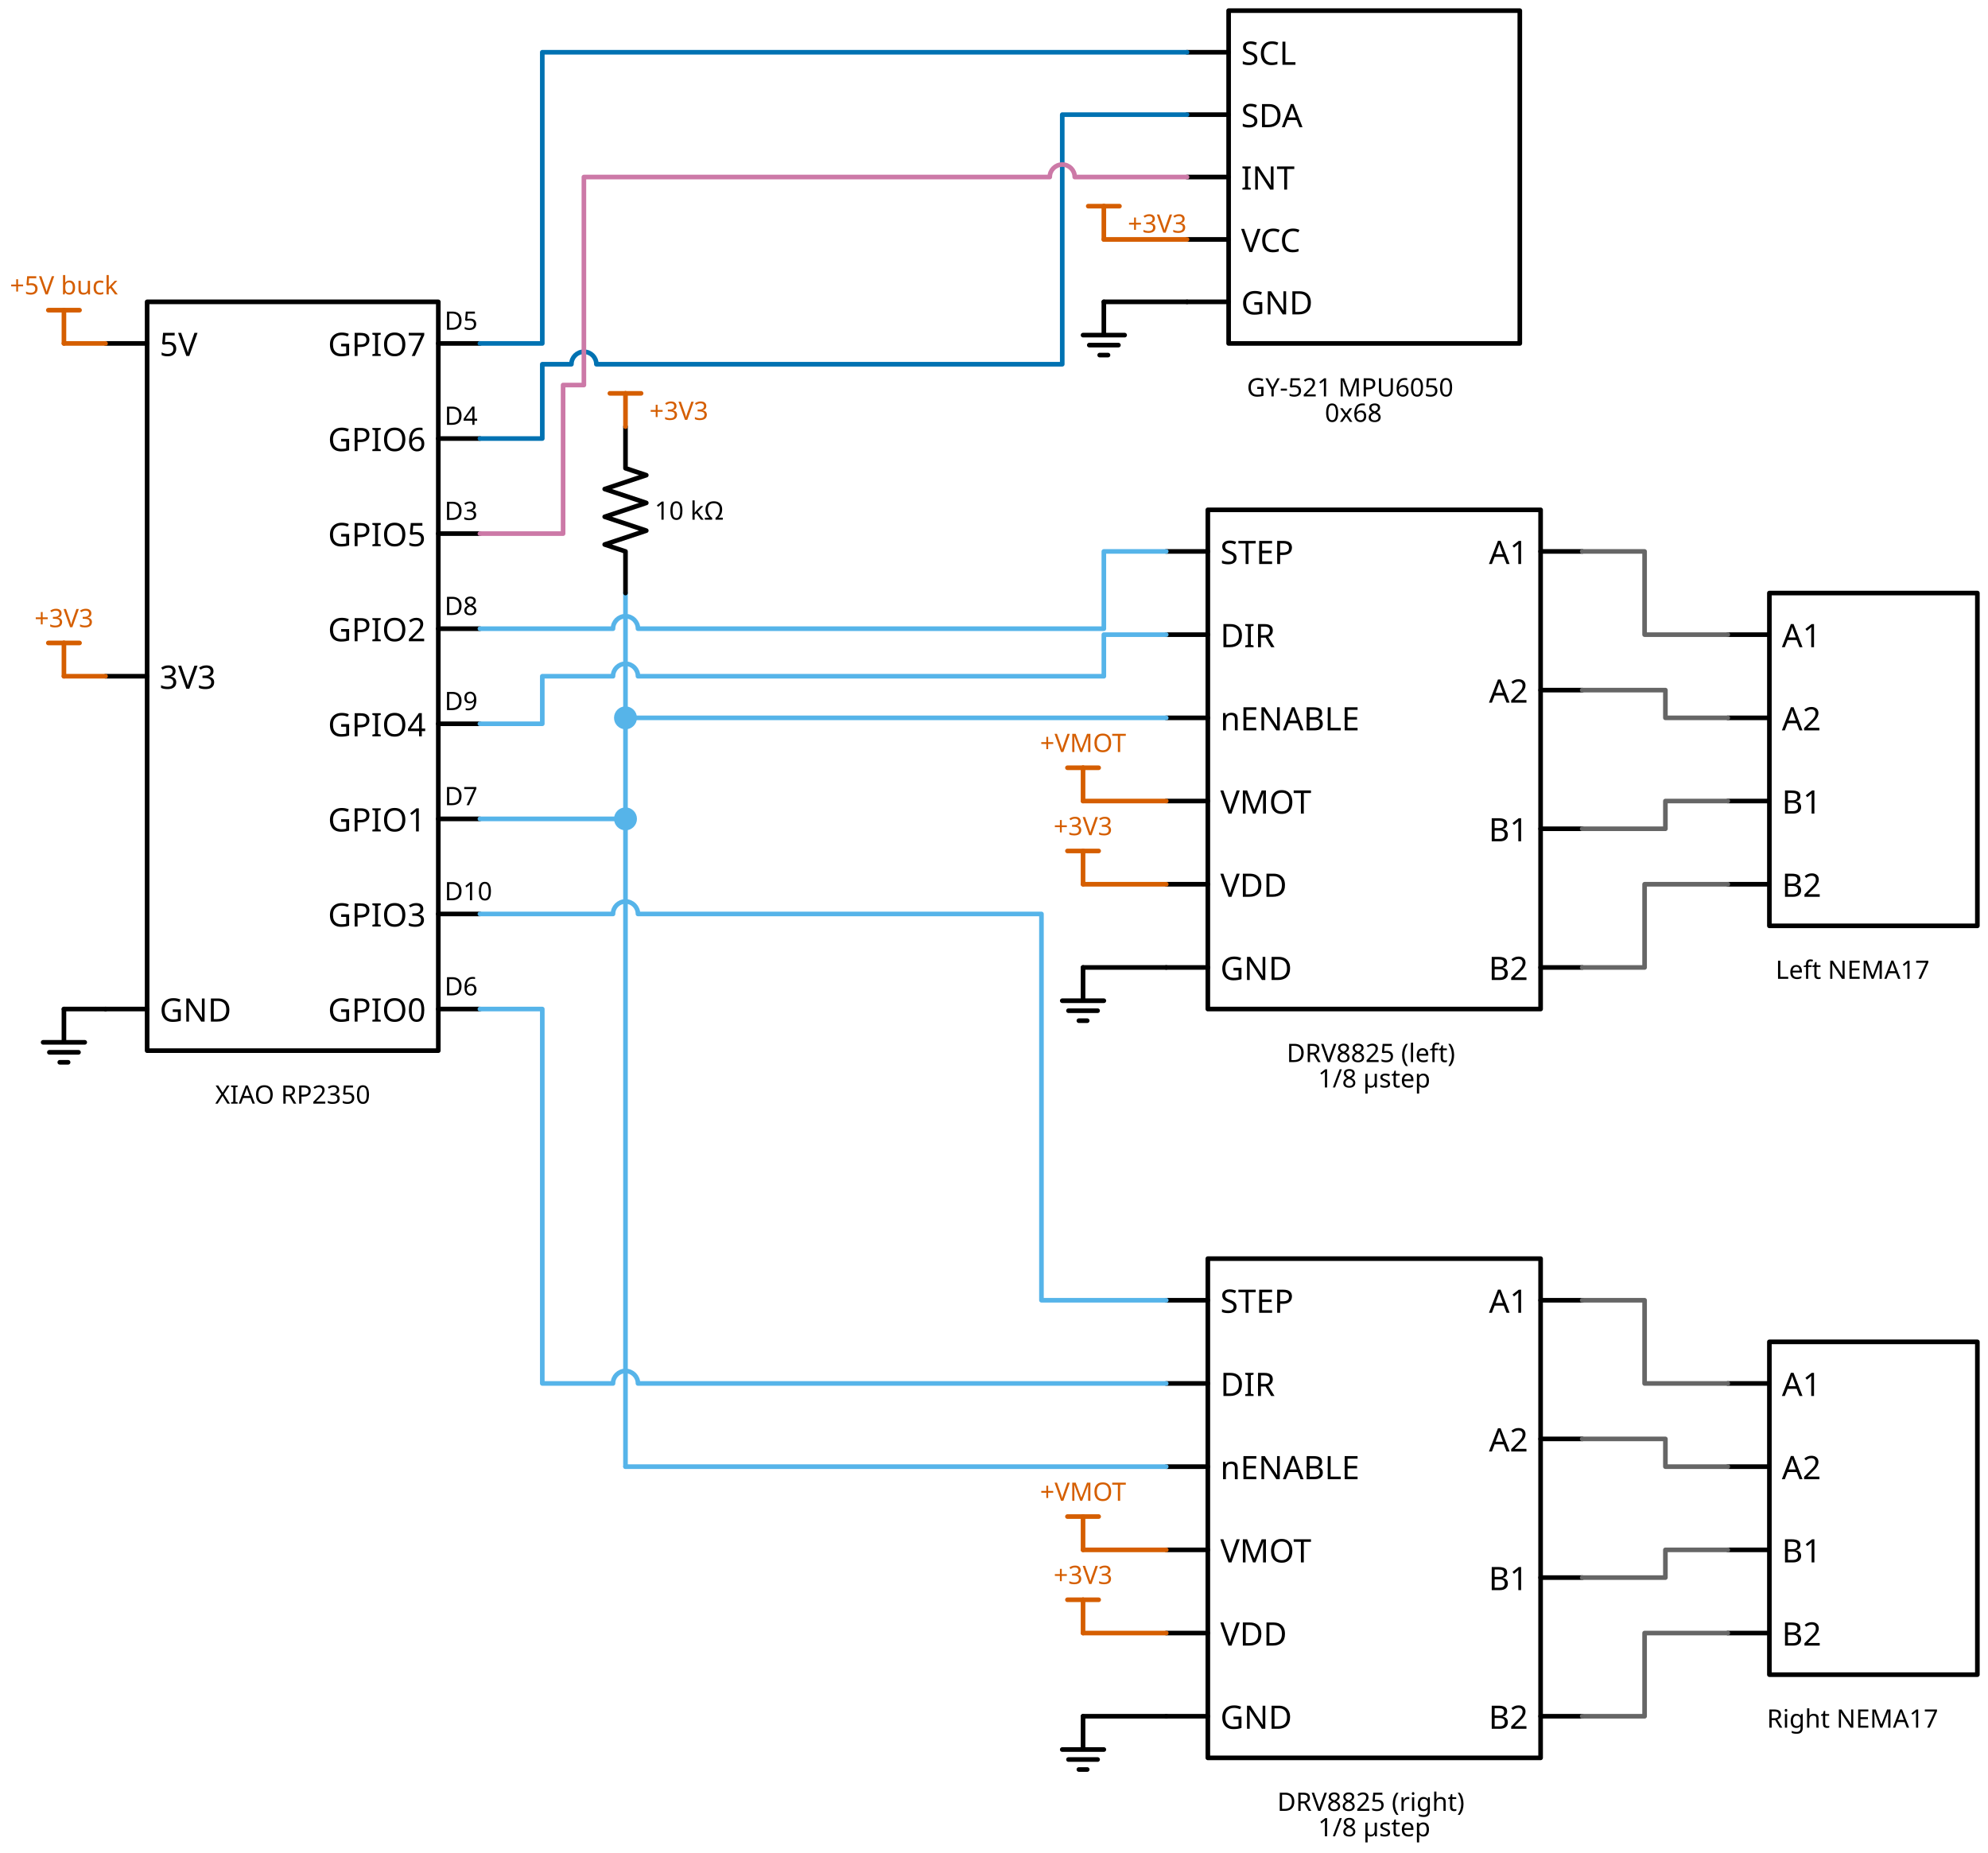
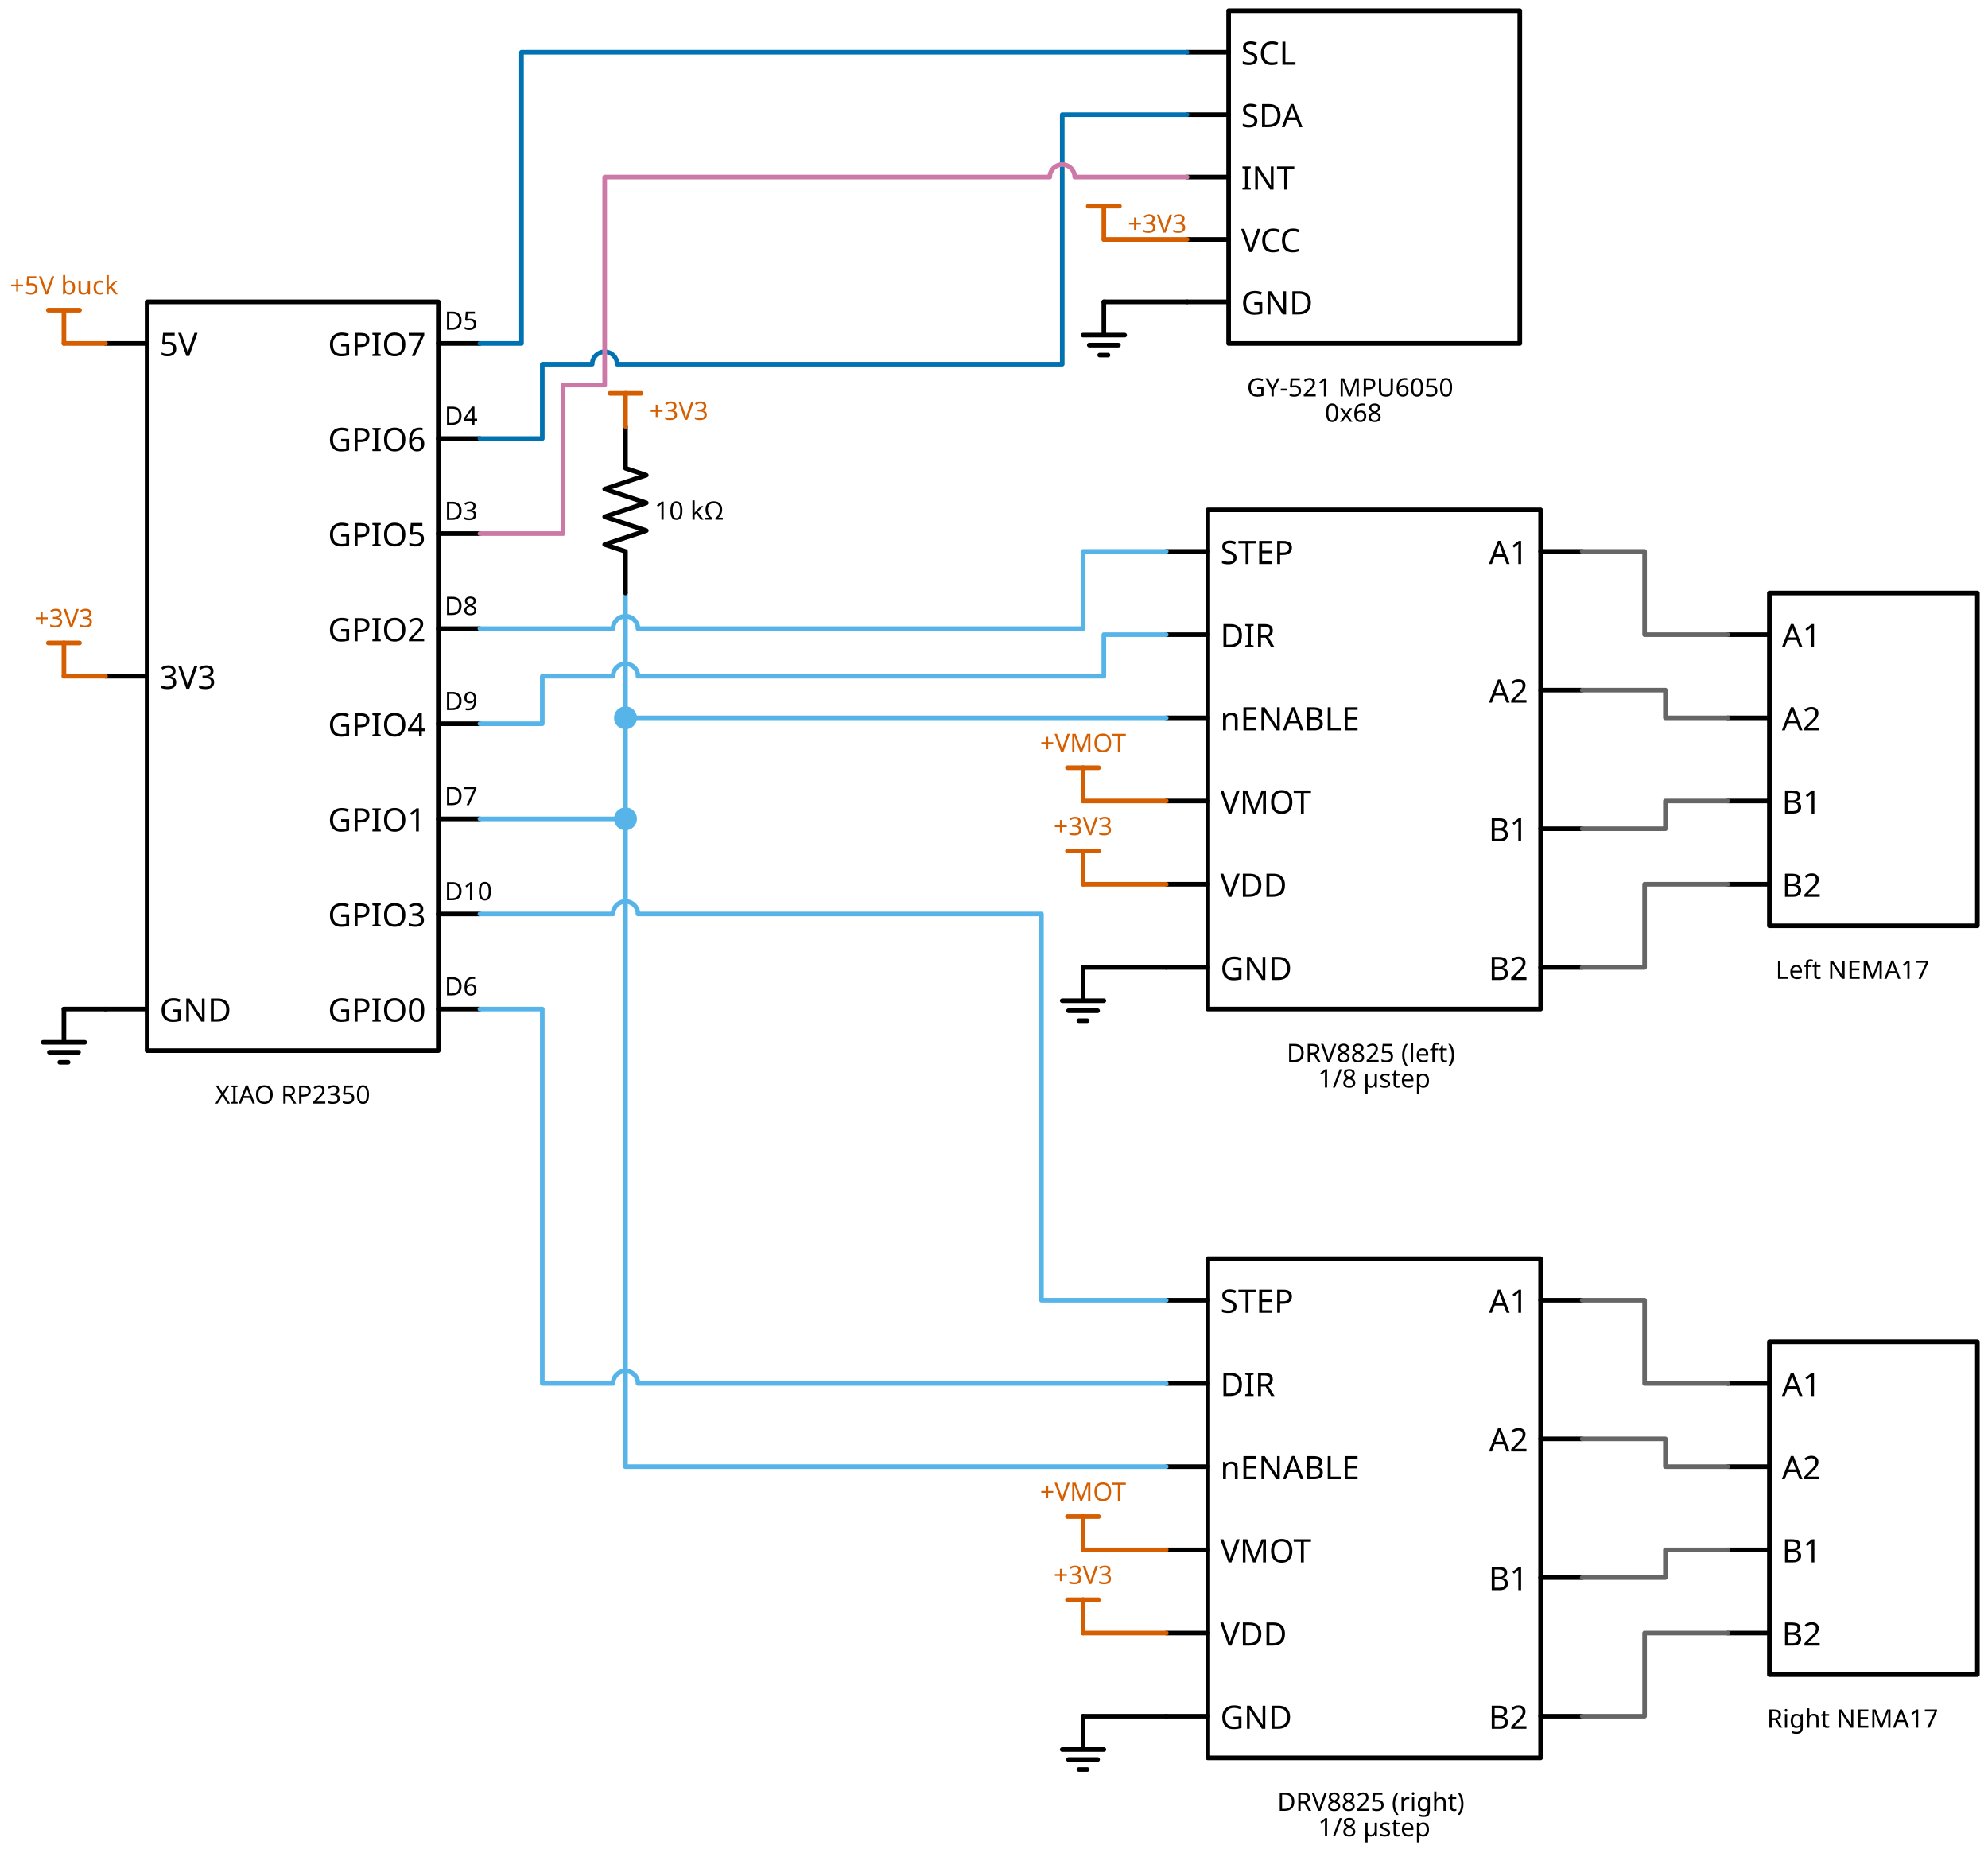
<svg xmlns="http://www.w3.org/2000/svg" xml:lang="en" height="801.6pt" width="860.267pt" viewBox="-63.667 -454.6 860.267 801.6">
  <path d="M 0.0,-0.0 L 126,-0 L 126,-324 L 0,-324 L 0,-0" style="stroke:black;fill:none;stroke-width:2.0;stroke-dasharray:-;stroke-linecap:round;stroke-linejoin:round;" />
  <path d="M 0.0,-18.0 L -18,-18" style="stroke:black;fill:none;stroke-width:2.0;stroke-dasharray:-;stroke-linecap:round;stroke-linejoin:round;" />
  <path d="M 0.0,-162.0 L -18,-162" style="stroke:black;fill:none;stroke-width:2.0;stroke-dasharray:-;stroke-linecap:round;stroke-linejoin:round;" />
  <path d="M 0.0,-306.0 L -18,-306" style="stroke:black;fill:none;stroke-width:2.0;stroke-dasharray:-;stroke-linecap:round;stroke-linejoin:round;" />
  <path d="M 126.0,-18.0 L 144,-18" style="stroke:black;fill:none;stroke-width:2.0;stroke-dasharray:-;stroke-linecap:round;stroke-linejoin:round;" />
  <path d="M 126.0,-59.143 L 144,-59.143" style="stroke:black;fill:none;stroke-width:2.0;stroke-dasharray:-;stroke-linecap:round;stroke-linejoin:round;" />
  <path d="M 126.0,-100.286 L 144,-100.286" style="stroke:black;fill:none;stroke-width:2.0;stroke-dasharray:-;stroke-linecap:round;stroke-linejoin:round;" />
  <path d="M 126.0,-141.429 L 144,-141.429" style="stroke:black;fill:none;stroke-width:2.0;stroke-dasharray:-;stroke-linecap:round;stroke-linejoin:round;" />
  <path d="M 126.0,-182.571 L 144,-182.571" style="stroke:black;fill:none;stroke-width:2.0;stroke-dasharray:-;stroke-linecap:round;stroke-linejoin:round;" />
  <path d="M 126.0,-223.714 L 144,-223.714" style="stroke:black;fill:none;stroke-width:2.0;stroke-dasharray:-;stroke-linecap:round;stroke-linejoin:round;" />
  <path d="M 126.0,-264.857 L 144,-264.857" style="stroke:black;fill:none;stroke-width:2.0;stroke-dasharray:-;stroke-linecap:round;stroke-linejoin:round;" />
  <path d="M 126.0,-306.0 L 144,-306" style="stroke:black;fill:none;stroke-width:2.0;stroke-dasharray:-;stroke-linecap:round;stroke-linejoin:round;" />
  <path d="M 468.0,-306.0 L 594,-306 L 594,-450 L 468,-450 L 468,-306" style="stroke:black;fill:none;stroke-width:2.0;stroke-dasharray:-;stroke-linecap:round;stroke-linejoin:round;" />
  <path d="M 468.0,-324.0 L 450,-324" style="stroke:black;fill:none;stroke-width:2.0;stroke-dasharray:-;stroke-linecap:round;stroke-linejoin:round;" />
  <path d="M 468.0,-351.0 L 450,-351" style="stroke:black;fill:none;stroke-width:2.0;stroke-dasharray:-;stroke-linecap:round;stroke-linejoin:round;" />
  <path d="M 468.0,-378.0 L 450,-378" style="stroke:black;fill:none;stroke-width:2.0;stroke-dasharray:-;stroke-linecap:round;stroke-linejoin:round;" />
  <path d="M 468.0,-405.0 L 450,-405" style="stroke:black;fill:none;stroke-width:2.0;stroke-dasharray:-;stroke-linecap:round;stroke-linejoin:round;" />
  <path d="M 468.0,-432.0 L 450,-432" style="stroke:black;fill:none;stroke-width:2.0;stroke-dasharray:-;stroke-linecap:round;stroke-linejoin:round;" />
  <path d="M 459.0,-18.0 L 603,-18 L 603,-234 L 459,-234 L 459,-18" style="stroke:black;fill:none;stroke-width:2.0;stroke-dasharray:-;stroke-linecap:round;stroke-linejoin:round;" />
  <path d="M 459.0,-36.0 L 441,-36" style="stroke:black;fill:none;stroke-width:2.0;stroke-dasharray:-;stroke-linecap:round;stroke-linejoin:round;" />
  <path d="M 459.0,-72.0 L 441,-72" style="stroke:black;fill:none;stroke-width:2.0;stroke-dasharray:-;stroke-linecap:round;stroke-linejoin:round;" />
  <path d="M 459.0,-108.0 L 441,-108" style="stroke:black;fill:none;stroke-width:2.0;stroke-dasharray:-;stroke-linecap:round;stroke-linejoin:round;" />
  <path d="M 459.0,-144.0 L 441,-144" style="stroke:black;fill:none;stroke-width:2.0;stroke-dasharray:-;stroke-linecap:round;stroke-linejoin:round;" />
  <path d="M 459.0,-180.0 L 441,-180" style="stroke:black;fill:none;stroke-width:2.0;stroke-dasharray:-;stroke-linecap:round;stroke-linejoin:round;" />
  <path d="M 459.0,-216.0 L 441,-216" style="stroke:black;fill:none;stroke-width:2.0;stroke-dasharray:-;stroke-linecap:round;stroke-linejoin:round;" />
  <path d="M 603.0,-36.0 L 621,-36" style="stroke:black;fill:none;stroke-width:2.0;stroke-dasharray:-;stroke-linecap:round;stroke-linejoin:round;" />
  <path d="M 603.0,-96 L 621,-96" style="stroke:black;fill:none;stroke-width:2.0;stroke-dasharray:-;stroke-linecap:round;stroke-linejoin:round;" />
  <path d="M 603.0,-156 L 621,-156" style="stroke:black;fill:none;stroke-width:2.0;stroke-dasharray:-;stroke-linecap:round;stroke-linejoin:round;" />
  <path d="M 603.0,-216.0 L 621,-216" style="stroke:black;fill:none;stroke-width:2.0;stroke-dasharray:-;stroke-linecap:round;stroke-linejoin:round;" />
  <path d="M 459.0,306.0 L 603,306 L 603,90 L 459,90 L 459,306" style="stroke:black;fill:none;stroke-width:2.0;stroke-dasharray:-;stroke-linecap:round;stroke-linejoin:round;" />
  <path d="M 459.0,288.0 L 441,288" style="stroke:black;fill:none;stroke-width:2.0;stroke-dasharray:-;stroke-linecap:round;stroke-linejoin:round;" />
  <path d="M 459.0,252.0 L 441,252" style="stroke:black;fill:none;stroke-width:2.0;stroke-dasharray:-;stroke-linecap:round;stroke-linejoin:round;" />
  <path d="M 459.0,216.0 L 441,216" style="stroke:black;fill:none;stroke-width:2.0;stroke-dasharray:-;stroke-linecap:round;stroke-linejoin:round;" />
  <path d="M 459.0,180.0 L 441,180" style="stroke:black;fill:none;stroke-width:2.0;stroke-dasharray:-;stroke-linecap:round;stroke-linejoin:round;" />
  <path d="M 459.0,144.0 L 441,144" style="stroke:black;fill:none;stroke-width:2.0;stroke-dasharray:-;stroke-linecap:round;stroke-linejoin:round;" />
  <path d="M 459.0,108.0 L 441,108" style="stroke:black;fill:none;stroke-width:2.0;stroke-dasharray:-;stroke-linecap:round;stroke-linejoin:round;" />
  <path d="M 603.0,288.0 L 621,288" style="stroke:black;fill:none;stroke-width:2.0;stroke-dasharray:-;stroke-linecap:round;stroke-linejoin:round;" />
  <path d="M 603.0,228.0 L 621,228" style="stroke:black;fill:none;stroke-width:2.0;stroke-dasharray:-;stroke-linecap:round;stroke-linejoin:round;" />
  <path d="M 603.0,168 L 621,168" style="stroke:black;fill:none;stroke-width:2.0;stroke-dasharray:-;stroke-linecap:round;stroke-linejoin:round;" />
  <path d="M 603.0,108.0 L 621,108" style="stroke:black;fill:none;stroke-width:2.0;stroke-dasharray:-;stroke-linecap:round;stroke-linejoin:round;" />
  <path d="M 702.0,-54.0 L 792,-54 L 792,-198 L 702,-198 L 702,-54" style="stroke:black;fill:none;stroke-width:2.0;stroke-dasharray:-;stroke-linecap:round;stroke-linejoin:round;" />
  <path d="M 702.0,-72.0 L 684,-72" style="stroke:black;fill:none;stroke-width:2.0;stroke-dasharray:-;stroke-linecap:round;stroke-linejoin:round;" />
  <path d="M 702.0,-108.0 L 684,-108" style="stroke:black;fill:none;stroke-width:2.0;stroke-dasharray:-;stroke-linecap:round;stroke-linejoin:round;" />
  <path d="M 702.0,-144.0 L 684,-144" style="stroke:black;fill:none;stroke-width:2.0;stroke-dasharray:-;stroke-linecap:round;stroke-linejoin:round;" />
  <path d="M 702.0,-180.0 L 684,-180" style="stroke:black;fill:none;stroke-width:2.0;stroke-dasharray:-;stroke-linecap:round;stroke-linejoin:round;" />
  <path d="M 702.0,270.0 L 792,270 L 792,126 L 702,126 L 702,270" style="stroke:black;fill:none;stroke-width:2.0;stroke-dasharray:-;stroke-linecap:round;stroke-linejoin:round;" />
  <path d="M 702.0,252.0 L 684,252" style="stroke:black;fill:none;stroke-width:2.0;stroke-dasharray:-;stroke-linecap:round;stroke-linejoin:round;" />
  <path d="M 702.0,216.0 L 684,216" style="stroke:black;fill:none;stroke-width:2.0;stroke-dasharray:-;stroke-linecap:round;stroke-linejoin:round;" />
  <path d="M 702.0,180.0 L 684,180" style="stroke:black;fill:none;stroke-width:2.0;stroke-dasharray:-;stroke-linecap:round;stroke-linejoin:round;" />
  <path d="M 702.0,144.0 L 684,144" style="stroke:black;fill:none;stroke-width:2.0;stroke-dasharray:-;stroke-linecap:round;stroke-linejoin:round;" />
  <path d="M 207.0,-144.0 L 207,180" style="stroke:#56B4E9;fill:none;stroke-width:2.0;stroke-dasharray:-;stroke-linecap:round;stroke-linejoin:round;" />
  <path d="M 207.0,-144.0 L 441,-144" style="stroke:#56B4E9;fill:none;stroke-width:2.0;stroke-dasharray:-;stroke-linecap:round;stroke-linejoin:round;" />
  <path d="M 207.0,180.0 L 441,180" style="stroke:#56B4E9;fill:none;stroke-width:2.0;stroke-dasharray:-;stroke-linecap:round;stroke-linejoin:round;" />
  <path d="M 144.0,-100.286 L 207,-100.286 L 207,-100.286" style="stroke:#56B4E9;fill:none;stroke-width:2.0;stroke-dasharray:-;stroke-linecap:round;stroke-linejoin:round;" />
  <path d="M 207.0,-144.0 L 207,-171 L 207,-198" style="stroke:#56B4E9;fill:none;stroke-width:2.0;stroke-dasharray:-;stroke-linecap:round;stroke-linejoin:round;" />
  <path d="M 207.0,-198.0 L 207,-216 L 198,-219 L 216,-225 L 198,-231 L 216,-237 L 198,-243 L 216,-249 L 207,-252 L 207,-270" style="stroke:black;fill:none;stroke-width:2.0;stroke-dasharray:-;stroke-linecap:round;stroke-linejoin:round;" />
  <path d="M 207.0,-270.0 L 207,-284.4" style="stroke:#D55E00;fill:none;stroke-width:2.0;stroke-dasharray:-;stroke-linecap:round;stroke-linejoin:round;" />
  <path d="M 207.0,-284.4 L 200.25,-284.4" style="stroke:#D55E00;fill:none;stroke-width:2.0;stroke-dasharray:-;stroke-linecap:round;stroke-linejoin:round;" />
  <path d="M 207.0,-284.4 L 213.75,-284.4" style="stroke:#D55E00;fill:none;stroke-width:2.0;stroke-dasharray:-;stroke-linecap:round;stroke-linejoin:round;" />
  <path d="M -18.0,-162.0 L -27,-162 L -36,-162" style="stroke:#D55E00;fill:none;stroke-width:2.0;stroke-dasharray:-;stroke-linecap:round;stroke-linejoin:round;" />
  <path d="M -36.0,-162.0 L -36,-176.4" style="stroke:#D55E00;fill:none;stroke-width:2.0;stroke-dasharray:-;stroke-linecap:round;stroke-linejoin:round;" />
  <path d="M -36.0,-176.4 L -42.75,-176.4" style="stroke:#D55E00;fill:none;stroke-width:2.0;stroke-dasharray:-;stroke-linecap:round;stroke-linejoin:round;" />
  <path d="M -36.0,-176.4 L -29.25,-176.4" style="stroke:#D55E00;fill:none;stroke-width:2.0;stroke-dasharray:-;stroke-linecap:round;stroke-linejoin:round;" />
  <path d="M -18.0,-306.0 L -27,-306 L -36,-306" style="stroke:#D55E00;fill:none;stroke-width:2.0;stroke-dasharray:-;stroke-linecap:round;stroke-linejoin:round;" />
  <path d="M -36.0,-306.0 L -36,-320.4" style="stroke:#D55E00;fill:none;stroke-width:2.0;stroke-dasharray:-;stroke-linecap:round;stroke-linejoin:round;" />
  <path d="M -36.0,-320.4 L -42.75,-320.4" style="stroke:#D55E00;fill:none;stroke-width:2.0;stroke-dasharray:-;stroke-linecap:round;stroke-linejoin:round;" />
  <path d="M -36.0,-320.4 L -29.25,-320.4" style="stroke:#D55E00;fill:none;stroke-width:2.0;stroke-dasharray:-;stroke-linecap:round;stroke-linejoin:round;" />
  <path d="M -18.0,-18.0 L -27,-18 L -36,-18" style="stroke:#000000;fill:none;stroke-width:2.0;stroke-dasharray:-;stroke-linecap:round;stroke-linejoin:round;" />
  <path d="M -36.0,-18 L -36,-3.6 L -45,-3.6 L -27,-3.6 M -42.3,0.72 L -29.7,0.72 M -37.8,5.04 L -34.2,5.04" style="stroke:#000000;fill:none;stroke-width:2.0;stroke-dasharray:-;stroke-linecap:round;stroke-linejoin:round;" />
  <path d="M 450.0,-351.0 L 432,-351 L 414,-351" style="stroke:#D55E00;fill:none;stroke-width:2.0;stroke-dasharray:-;stroke-linecap:round;stroke-linejoin:round;" />
  <path d="M 414.0,-351.0 L 414,-365.4" style="stroke:#D55E00;fill:none;stroke-width:2.0;stroke-dasharray:-;stroke-linecap:round;stroke-linejoin:round;" />
  <path d="M 414.0,-365.4 L 407.25,-365.4" style="stroke:#D55E00;fill:none;stroke-width:2.0;stroke-dasharray:-;stroke-linecap:round;stroke-linejoin:round;" />
  <path d="M 414.0,-365.4 L 420.75,-365.4" style="stroke:#D55E00;fill:none;stroke-width:2.0;stroke-dasharray:-;stroke-linecap:round;stroke-linejoin:round;" />
  <path d="M 450.0,-324.0 L 432,-324 L 414,-324" style="stroke:#000000;fill:none;stroke-width:2.0;stroke-dasharray:-;stroke-linecap:round;stroke-linejoin:round;" />
  <path d="M 414.0,-324.0 L 414,-309.6 L 405,-309.6 L 423,-309.6 M 407.7,-305.28 L 420.3,-305.28 M 412.2,-300.96 L 415.8,-300.96" style="stroke:#000000;fill:none;stroke-width:2.0;stroke-dasharray:-;stroke-linecap:round;stroke-linejoin:round;" />
  <path d="M 441.0,-72.0 L 423,-72 L 405,-72" style="stroke:#D55E00;fill:none;stroke-width:2.0;stroke-dasharray:-;stroke-linecap:round;stroke-linejoin:round;" />
  <path d="M 405.0,-72.0 L 405,-86.4" style="stroke:#D55E00;fill:none;stroke-width:2.0;stroke-dasharray:-;stroke-linecap:round;stroke-linejoin:round;" />
  <path d="M 405.0,-86.4 L 398.25,-86.4" style="stroke:#D55E00;fill:none;stroke-width:2.0;stroke-dasharray:-;stroke-linecap:round;stroke-linejoin:round;" />
  <path d="M 405.0,-86.4 L 411.75,-86.4" style="stroke:#D55E00;fill:none;stroke-width:2.0;stroke-dasharray:-;stroke-linecap:round;stroke-linejoin:round;" />
  <path d="M 441.0,-108.0 L 423,-108 L 405,-108" style="stroke:#D55E00;fill:none;stroke-width:2.0;stroke-dasharray:-;stroke-linecap:round;stroke-linejoin:round;" />
  <path d="M 405.0,-108.0 L 405,-122.4" style="stroke:#D55E00;fill:none;stroke-width:2.0;stroke-dasharray:-;stroke-linecap:round;stroke-linejoin:round;" />
  <path d="M 405.0,-122.4 L 398.25,-122.4" style="stroke:#D55E00;fill:none;stroke-width:2.0;stroke-dasharray:-;stroke-linecap:round;stroke-linejoin:round;" />
  <path d="M 405.0,-122.4 L 411.75,-122.4" style="stroke:#D55E00;fill:none;stroke-width:2.0;stroke-dasharray:-;stroke-linecap:round;stroke-linejoin:round;" />
  <path d="M 441.0,-36.0 L 423,-36 L 405,-36" style="stroke:#000000;fill:none;stroke-width:2.0;stroke-dasharray:-;stroke-linecap:round;stroke-linejoin:round;" />
  <path d="M 405.0,-36 L 405,-21.6 L 396,-21.6 L 414,-21.6 M 398.7,-17.28 L 411.3,-17.28 M 403.2,-12.96 L 406.8,-12.96" style="stroke:#000000;fill:none;stroke-width:2.0;stroke-dasharray:-;stroke-linecap:round;stroke-linejoin:round;" />
  <path d="M 441.0,252.0 L 423,252 L 405,252" style="stroke:#D55E00;fill:none;stroke-width:2.0;stroke-dasharray:-;stroke-linecap:round;stroke-linejoin:round;" />
  <path d="M 405.0,252.0 L 405,237.6" style="stroke:#D55E00;fill:none;stroke-width:2.0;stroke-dasharray:-;stroke-linecap:round;stroke-linejoin:round;" />
  <path d="M 405.0,237.6 L 398.25,237.6" style="stroke:#D55E00;fill:none;stroke-width:2.0;stroke-dasharray:-;stroke-linecap:round;stroke-linejoin:round;" />
  <path d="M 405.0,237.6 L 411.75,237.6" style="stroke:#D55E00;fill:none;stroke-width:2.0;stroke-dasharray:-;stroke-linecap:round;stroke-linejoin:round;" />
  <path d="M 441.0,216.0 L 423,216 L 405,216" style="stroke:#D55E00;fill:none;stroke-width:2.0;stroke-dasharray:-;stroke-linecap:round;stroke-linejoin:round;" />
  <path d="M 405.0,216.0 L 405,201.6" style="stroke:#D55E00;fill:none;stroke-width:2.0;stroke-dasharray:-;stroke-linecap:round;stroke-linejoin:round;" />
  <path d="M 405.0,201.6 L 398.25,201.6" style="stroke:#D55E00;fill:none;stroke-width:2.0;stroke-dasharray:-;stroke-linecap:round;stroke-linejoin:round;" />
  <path d="M 405.0,201.6 L 411.75,201.6" style="stroke:#D55E00;fill:none;stroke-width:2.0;stroke-dasharray:-;stroke-linecap:round;stroke-linejoin:round;" />
  <path d="M 441.0,288.0 L 423,288 L 405,288" style="stroke:#000000;fill:none;stroke-width:2.0;stroke-dasharray:-;stroke-linecap:round;stroke-linejoin:round;" />
  <path d="M 405.0,288.0 L 405,302.4 L 396,302.4 L 414,302.4 M 398.7,306.72 L 411.3,306.72 M 403.2,311.04 L 406.8,311.04" style="stroke:#000000;fill:none;stroke-width:2.0;stroke-dasharray:-;stroke-linecap:round;stroke-linejoin:round;" />
-   <path d="M 144 -306 L 171 -306 L 171 -432 L 450 -432" style="stroke:#0072B2;fill:none;stroke-width:2.0;stroke-dasharray:-;stroke-linecap:round;stroke-linejoin:round;" />
-   <path d="M 144 -264.857 L 171 -264.857 L 171 -297 L 183.6 -297 C 183.6 -299.982 186.018 -302.4 189 -302.4 C 191.982 -302.4 194.4 -299.982 194.4 -297 L 396 -297 L 396 -405 L 450 -405" style="stroke:#0072B2;fill:none;stroke-width:2.0;stroke-dasharray:-;stroke-linecap:round;stroke-linejoin:round;" />
-   <path d="M 144 -223.714 L 180 -223.714 L 180 -288 L 189 -288 L 189 -378 L 390.6 -378 C 390.6 -380.982 393.018 -383.4 396 -383.4 C 398.982 -383.4 401.4 -380.982 401.4 -378 L 450 -378" style="stroke:#CC79A7;fill:none;stroke-width:2.0;stroke-dasharray:-;stroke-linecap:round;stroke-linejoin:round;" />
-   <path d="M 144 -182.571 L 201.6 -182.571 C 201.6 -185.554 204.018 -187.971 207 -187.971 C 209.982 -187.971 212.4 -185.554 212.4 -182.571 L 414 -182.571 L 414 -216 L 441 -216" style="stroke:#56B4E9;fill:none;stroke-width:2.0;stroke-dasharray:-;stroke-linecap:round;stroke-linejoin:round;" />
+   <path d="M 144 -306 L 162 -306 L 162 -432 L 450 -432" style="stroke:#0072B2;fill:none;stroke-width:2.0;stroke-dasharray:-;stroke-linecap:round;stroke-linejoin:round;" />
+   <path d="M 144 -264.857 L 171 -264.857 L 171 -297 L 192.6 -297 C 192.6 -299.982 195.018 -302.4 198 -302.4 C 200.982 -302.4 203.4 -299.982 203.4 -297 L 396 -297 L 396 -405 L 450 -405" style="stroke:#0072B2;fill:none;stroke-width:2.0;stroke-dasharray:-;stroke-linecap:round;stroke-linejoin:round;" />
+   <path d="M 144 -223.714 L 180 -223.714 L 180 -288 L 198 -288 L 198 -378 L 390.6 -378 C 390.6 -380.982 393.018 -383.4 396 -383.4 C 398.982 -383.4 401.4 -380.982 401.4 -378 L 450 -378" style="stroke:#CC79A7;fill:none;stroke-width:2.0;stroke-dasharray:-;stroke-linecap:round;stroke-linejoin:round;" />
+   <path d="M 144 -182.571 L 201.6 -182.571 C 201.6 -185.554 204.018 -187.971 207 -187.971 C 209.982 -187.971 212.4 -185.554 212.4 -182.571 L 405 -182.571 L 405 -216 L 441 -216" style="stroke:#56B4E9;fill:none;stroke-width:2.0;stroke-dasharray:-;stroke-linecap:round;stroke-linejoin:round;" />
  <path d="M 144 -141.429 L 171 -141.429 L 171 -162 L 201.6 -162 C 201.6 -164.982 204.018 -167.4 207 -167.4 C 209.982 -167.4 212.4 -164.982 212.4 -162 L 414 -162 L 414 -180 L 441 -180" style="stroke:#56B4E9;fill:none;stroke-width:2.0;stroke-dasharray:-;stroke-linecap:round;stroke-linejoin:round;" />
  <path d="M 144 -59.143 L 201.6 -59.143 C 201.6 -62.125 204.018 -64.543 207 -64.543 C 209.982 -64.543 212.4 -62.125 212.4 -59.143 L 387 -59.143 L 387 108 L 441 108" style="stroke:#56B4E9;fill:none;stroke-width:2.0;stroke-dasharray:-;stroke-linecap:round;stroke-linejoin:round;" />
  <path d="M 144 -18 L 171 -18 L 171 144 L 201.6 144 C 201.6 141.018 204.018 138.6 207 138.6 C 209.982 138.6 212.4 141.018 212.4 144 L 441 144" style="stroke:#56B4E9;fill:none;stroke-width:2.0;stroke-dasharray:-;stroke-linecap:round;stroke-linejoin:round;" />
  <path d="M 621 -216 L 648 -216 L 648 -180 L 684 -180" style="stroke:#666666;fill:none;stroke-width:2.0;stroke-dasharray:-;stroke-linecap:round;stroke-linejoin:round;" />
  <path d="M 621 -156 L 657 -156 L 657 -144 L 684 -144" style="stroke:#666666;fill:none;stroke-width:2.0;stroke-dasharray:-;stroke-linecap:round;stroke-linejoin:round;" />
  <path d="M 621 -96 L 657 -96 L 657 -108 L 684 -108" style="stroke:#666666;fill:none;stroke-width:2.0;stroke-dasharray:-;stroke-linecap:round;stroke-linejoin:round;" />
  <path d="M 621 -36 L 648 -36 L 648 -72 L 684 -72" style="stroke:#666666;fill:none;stroke-width:2.0;stroke-dasharray:-;stroke-linecap:round;stroke-linejoin:round;" />
  <path d="M 621 108 L 648 108 L 648 144 L 684 144" style="stroke:#666666;fill:none;stroke-width:2.0;stroke-dasharray:-;stroke-linecap:round;stroke-linejoin:round;" />
  <path d="M 621 168 L 657 168 L 657 180 L 684 180" style="stroke:#666666;fill:none;stroke-width:2.0;stroke-dasharray:-;stroke-linecap:round;stroke-linejoin:round;" />
  <path d="M 621 228 L 657 228 L 657 216 L 684 216" style="stroke:#666666;fill:none;stroke-width:2.0;stroke-dasharray:-;stroke-linecap:round;stroke-linejoin:round;" />
  <path d="M 621 288 L 648 288 L 648 252 L 684 252" style="stroke:#666666;fill:none;stroke-width:2.0;stroke-dasharray:-;stroke-linecap:round;stroke-linejoin:round;" />
  <text x="5.4" y="-32.0" dominant-baseline="central" fill="black" font-size="14" font-family="sans" text-anchor="start">
    <tspan x="5.4" dy="14">GND</tspan>
  </text>
  <text x="5.4" y="-176.0" dominant-baseline="central" fill="black" font-size="14" font-family="sans" text-anchor="start">
    <tspan x="5.4" dy="14">3V3</tspan>
  </text>
  <text x="5.4" y="-320.0" dominant-baseline="central" fill="black" font-size="14" font-family="sans" text-anchor="start">
    <tspan x="5.4" dy="14">5V</tspan>
  </text>
  <text x="128.7" y="-31.7" dominant-baseline="ideographic" fill="black" font-size="11" font-family="sans" text-anchor="start">
    <tspan x="128.7" dy="11">D6</tspan>
  </text>
  <text x="120.6" y="-32.0" dominant-baseline="central" fill="black" font-size="14" font-family="sans" text-anchor="end">
    <tspan x="120.6" dy="14">GPIO0</tspan>
  </text>
  <text x="128.7" y="-72.843" dominant-baseline="ideographic" fill="black" font-size="11" font-family="sans" text-anchor="start">
    <tspan x="128.7" dy="11">D10</tspan>
  </text>
  <text x="120.6" y="-73.143" dominant-baseline="central" fill="black" font-size="14" font-family="sans" text-anchor="end">
    <tspan x="120.6" dy="14">GPIO3</tspan>
  </text>
  <text x="128.7" y="-113.986" dominant-baseline="ideographic" fill="black" font-size="11" font-family="sans" text-anchor="start">
    <tspan x="128.7" dy="11">D7</tspan>
  </text>
  <text x="120.6" y="-114.286" dominant-baseline="central" fill="black" font-size="14" font-family="sans" text-anchor="end">
    <tspan x="120.6" dy="14">GPIO1</tspan>
  </text>
  <text x="128.7" y="-155.129" dominant-baseline="ideographic" fill="black" font-size="11" font-family="sans" text-anchor="start">
    <tspan x="128.7" dy="11">D9</tspan>
  </text>
  <text x="120.6" y="-155.429" dominant-baseline="central" fill="black" font-size="14" font-family="sans" text-anchor="end">
    <tspan x="120.6" dy="14">GPIO4</tspan>
  </text>
  <text x="128.7" y="-196.271" dominant-baseline="ideographic" fill="black" font-size="11" font-family="sans" text-anchor="start">
    <tspan x="128.7" dy="11">D8</tspan>
  </text>
  <text x="120.6" y="-196.571" dominant-baseline="central" fill="black" font-size="14" font-family="sans" text-anchor="end">
    <tspan x="120.6" dy="14">GPIO2</tspan>
  </text>
  <text x="128.7" y="-237.414" dominant-baseline="ideographic" fill="black" font-size="11" font-family="sans" text-anchor="start">
    <tspan x="128.7" dy="11">D3</tspan>
  </text>
  <text x="120.6" y="-237.714" dominant-baseline="central" fill="black" font-size="14" font-family="sans" text-anchor="end">
    <tspan x="120.6" dy="14">GPIO5</tspan>
  </text>
  <text x="128.7" y="-278.557" dominant-baseline="ideographic" fill="black" font-size="11" font-family="sans" text-anchor="start">
    <tspan x="128.7" dy="11">D4</tspan>
  </text>
  <text x="120.6" y="-278.857" dominant-baseline="central" fill="black" font-size="14" font-family="sans" text-anchor="end">
    <tspan x="120.6" dy="14">GPIO6</tspan>
  </text>
  <text x="128.7" y="-319.7" dominant-baseline="ideographic" fill="black" font-size="11" font-family="sans" text-anchor="start">
    <tspan x="128.7" dy="11">D5</tspan>
  </text>
  <text x="120.6" y="-320.0" dominant-baseline="central" fill="black" font-size="14" font-family="sans" text-anchor="end">
    <tspan x="120.6" dy="14">GPIO7</tspan>
  </text>
  <text x="63.0" y="3.4" dominant-baseline="hanging" fill="black" font-size="11" font-family="sans" text-anchor="middle">
    <tspan x="63.0" dy="11">XIAO RP2350</tspan>
  </text>
  <text x="473.4" y="-338.0" dominant-baseline="central" fill="black" font-size="14" font-family="sans" text-anchor="start">
    <tspan x="473.4" dy="14">GND</tspan>
  </text>
  <text x="473.4" y="-365.0" dominant-baseline="central" fill="black" font-size="14" font-family="sans" text-anchor="start">
    <tspan x="473.4" dy="14">VCC</tspan>
  </text>
  <text x="473.4" y="-392.0" dominant-baseline="central" fill="black" font-size="14" font-family="sans" text-anchor="start">
    <tspan x="473.4" dy="14">INT</tspan>
  </text>
  <text x="473.4" y="-419.0" dominant-baseline="central" fill="black" font-size="14" font-family="sans" text-anchor="start">
    <tspan x="473.4" dy="14">SDA</tspan>
  </text>
  <text x="473.4" y="-446.0" dominant-baseline="central" fill="black" font-size="14" font-family="sans" text-anchor="start">
    <tspan x="473.4" dy="14">SCL</tspan>
  </text>
  <text x="522.0" y="-302.6" dominant-baseline="hanging" fill="black" font-size="11" font-family="sans" text-anchor="middle">
    <tspan x="522.0" dy="11">GY-521 MPU6050</tspan>
    <tspan x="522.0" dy="11">0x68</tspan>
  </text>
  <text x="464.4" y="-50.0" dominant-baseline="central" fill="black" font-size="14" font-family="sans" text-anchor="start">
    <tspan x="464.4" dy="14">GND</tspan>
  </text>
  <text x="464.4" y="-86.0" dominant-baseline="central" fill="black" font-size="14" font-family="sans" text-anchor="start">
    <tspan x="464.4" dy="14">VDD</tspan>
  </text>
  <text x="464.4" y="-122.0" dominant-baseline="central" fill="black" font-size="14" font-family="sans" text-anchor="start">
    <tspan x="464.4" dy="14">VMOT</tspan>
  </text>
  <text x="464.4" y="-158.0" dominant-baseline="central" fill="black" font-size="14" font-family="sans" text-anchor="start">
    <tspan x="464.4" dy="14">nENABLE</tspan>
  </text>
  <text x="464.4" y="-194.0" dominant-baseline="central" fill="black" font-size="14" font-family="sans" text-anchor="start">
    <tspan x="464.4" dy="14">DIR</tspan>
  </text>
  <text x="464.4" y="-230.0" dominant-baseline="central" fill="black" font-size="14" font-family="sans" text-anchor="start">
    <tspan x="464.4" dy="14">STEP</tspan>
  </text>
  <text x="597.6" y="-50.0" dominant-baseline="central" fill="black" font-size="14" font-family="sans" text-anchor="end">
    <tspan x="597.6" dy="14">B2</tspan>
  </text>
  <text x="597.6" y="-110" dominant-baseline="central" fill="black" font-size="14" font-family="sans" text-anchor="end">
    <tspan x="597.6" dy="14">B1</tspan>
  </text>
  <text x="597.6" y="-170" dominant-baseline="central" fill="black" font-size="14" font-family="sans" text-anchor="end">
    <tspan x="597.6" dy="14">A2</tspan>
  </text>
  <text x="597.6" y="-230.0" dominant-baseline="central" fill="black" font-size="14" font-family="sans" text-anchor="end">
    <tspan x="597.6" dy="14">A1</tspan>
  </text>
  <text x="531.0" y="-14.6" dominant-baseline="hanging" fill="black" font-size="11" font-family="sans" text-anchor="middle">
    <tspan x="531.0" dy="11">DRV8825 (left)</tspan>
    <tspan x="531.0" dy="11">1/8 µstep</tspan>
  </text>
  <text x="464.4" y="274.0" dominant-baseline="central" fill="black" font-size="14" font-family="sans" text-anchor="start">
    <tspan x="464.4" dy="14">GND</tspan>
  </text>
  <text x="464.4" y="238.0" dominant-baseline="central" fill="black" font-size="14" font-family="sans" text-anchor="start">
    <tspan x="464.4" dy="14">VDD</tspan>
  </text>
  <text x="464.4" y="202.0" dominant-baseline="central" fill="black" font-size="14" font-family="sans" text-anchor="start">
    <tspan x="464.4" dy="14">VMOT</tspan>
  </text>
  <text x="464.4" y="166.0" dominant-baseline="central" fill="black" font-size="14" font-family="sans" text-anchor="start">
    <tspan x="464.4" dy="14">nENABLE</tspan>
  </text>
  <text x="464.4" y="130.0" dominant-baseline="central" fill="black" font-size="14" font-family="sans" text-anchor="start">
    <tspan x="464.4" dy="14">DIR</tspan>
  </text>
  <text x="464.4" y="94.0" dominant-baseline="central" fill="black" font-size="14" font-family="sans" text-anchor="start">
    <tspan x="464.4" dy="14">STEP</tspan>
  </text>
  <text x="597.6" y="274.0" dominant-baseline="central" fill="black" font-size="14" font-family="sans" text-anchor="end">
    <tspan x="597.6" dy="14">B2</tspan>
  </text>
  <text x="597.6" y="214.0" dominant-baseline="central" fill="black" font-size="14" font-family="sans" text-anchor="end">
    <tspan x="597.6" dy="14">B1</tspan>
  </text>
  <text x="597.6" y="154" dominant-baseline="central" fill="black" font-size="14" font-family="sans" text-anchor="end">
    <tspan x="597.6" dy="14">A2</tspan>
  </text>
  <text x="597.6" y="94.0" dominant-baseline="central" fill="black" font-size="14" font-family="sans" text-anchor="end">
    <tspan x="597.6" dy="14">A1</tspan>
  </text>
  <text x="531.0" y="309.4" dominant-baseline="hanging" fill="black" font-size="11" font-family="sans" text-anchor="middle">
    <tspan x="531.0" dy="11">DRV8825 (right)</tspan>
    <tspan x="531.0" dy="11">1/8 µstep</tspan>
  </text>
  <text x="707.4" y="-86.0" dominant-baseline="central" fill="black" font-size="14" font-family="sans" text-anchor="start">
    <tspan x="707.4" dy="14">B2</tspan>
  </text>
  <text x="707.4" y="-122.0" dominant-baseline="central" fill="black" font-size="14" font-family="sans" text-anchor="start">
    <tspan x="707.4" dy="14">B1</tspan>
  </text>
  <text x="707.4" y="-158.0" dominant-baseline="central" fill="black" font-size="14" font-family="sans" text-anchor="start">
    <tspan x="707.4" dy="14">A2</tspan>
  </text>
  <text x="707.4" y="-194.0" dominant-baseline="central" fill="black" font-size="14" font-family="sans" text-anchor="start">
    <tspan x="707.4" dy="14">A1</tspan>
  </text>
  <text x="738.0" y="-50.6" dominant-baseline="hanging" fill="black" font-size="11" font-family="sans" text-anchor="middle">
    <tspan x="738.0" dy="11">Left NEMA17</tspan>
  </text>
  <text x="707.4" y="238.0" dominant-baseline="central" fill="black" font-size="14" font-family="sans" text-anchor="start">
    <tspan x="707.4" dy="14">B2</tspan>
  </text>
  <text x="707.4" y="202.0" dominant-baseline="central" fill="black" font-size="14" font-family="sans" text-anchor="start">
    <tspan x="707.4" dy="14">B1</tspan>
  </text>
  <text x="707.4" y="166.0" dominant-baseline="central" fill="black" font-size="14" font-family="sans" text-anchor="start">
    <tspan x="707.4" dy="14">A2</tspan>
  </text>
  <text x="707.4" y="130.0" dominant-baseline="central" fill="black" font-size="14" font-family="sans" text-anchor="start">
    <tspan x="707.4" dy="14">A1</tspan>
  </text>
  <text x="738.0" y="273.4" dominant-baseline="hanging" fill="black" font-size="11" font-family="sans" text-anchor="middle">
    <tspan x="738.0" dy="11">Right NEMA17</tspan>
  </text>
  <text x="219.6" y="-245.0" dominant-baseline="central" fill="black" font-size="11" font-family="sans" text-anchor="start">
    <tspan x="219.6" dy="11">10 kΩ</tspan>
  </text>
  <text x="217.35" y="-288.2" dominant-baseline="central" fill="#D55E00" font-size="11" font-family="sans" text-anchor="start">
    <tspan x="217.35" dy="11">+3V3</tspan>
  </text>
  <text x="-36.0" y="-191.0" dominant-baseline="ideographic" fill="#D55E00" font-size="11" font-family="sans" text-anchor="middle">
    <tspan x="-36.0" dy="11">+3V3</tspan>
  </text>
  <text x="-36.0" y="-335.0" dominant-baseline="ideographic" fill="#D55E00" font-size="11" font-family="sans" text-anchor="middle">
    <tspan x="-36.0" dy="11">+5V buck</tspan>
  </text>
  <text x="424.35" y="-369.2" dominant-baseline="central" fill="#D55E00" font-size="11" font-family="sans" text-anchor="start">
    <tspan x="424.35" dy="11">+3V3</tspan>
  </text>
  <text x="405.0" y="-101.0" dominant-baseline="ideographic" fill="#D55E00" font-size="11" font-family="sans" text-anchor="middle">
    <tspan x="405.0" dy="11">+3V3</tspan>
  </text>
  <text x="405.0" y="-137.0" dominant-baseline="ideographic" fill="#D55E00" font-size="11" font-family="sans" text-anchor="middle">
    <tspan x="405.0" dy="11">+VMOT</tspan>
  </text>
  <text x="405.0" y="223.0" dominant-baseline="ideographic" fill="#D55E00" font-size="11" font-family="sans" text-anchor="middle">
    <tspan x="405.0" dy="11">+3V3</tspan>
  </text>
  <text x="405.0" y="187.0" dominant-baseline="ideographic" fill="#D55E00" font-size="11" font-family="sans" text-anchor="middle">
    <tspan x="405.0" dy="11">+VMOT</tspan>
  </text>
  <circle cx="207" cy="-100.286" r="3.96" style="stroke:#56B4E9;fill:#56b4e9;stroke-width:2.0;stroke-dasharray:-;" />
  <circle cx="207" cy="-144" r="3.96" style="stroke:#56B4E9;fill:#56b4e9;stroke-width:2.0;stroke-dasharray:-;" />
</svg>
